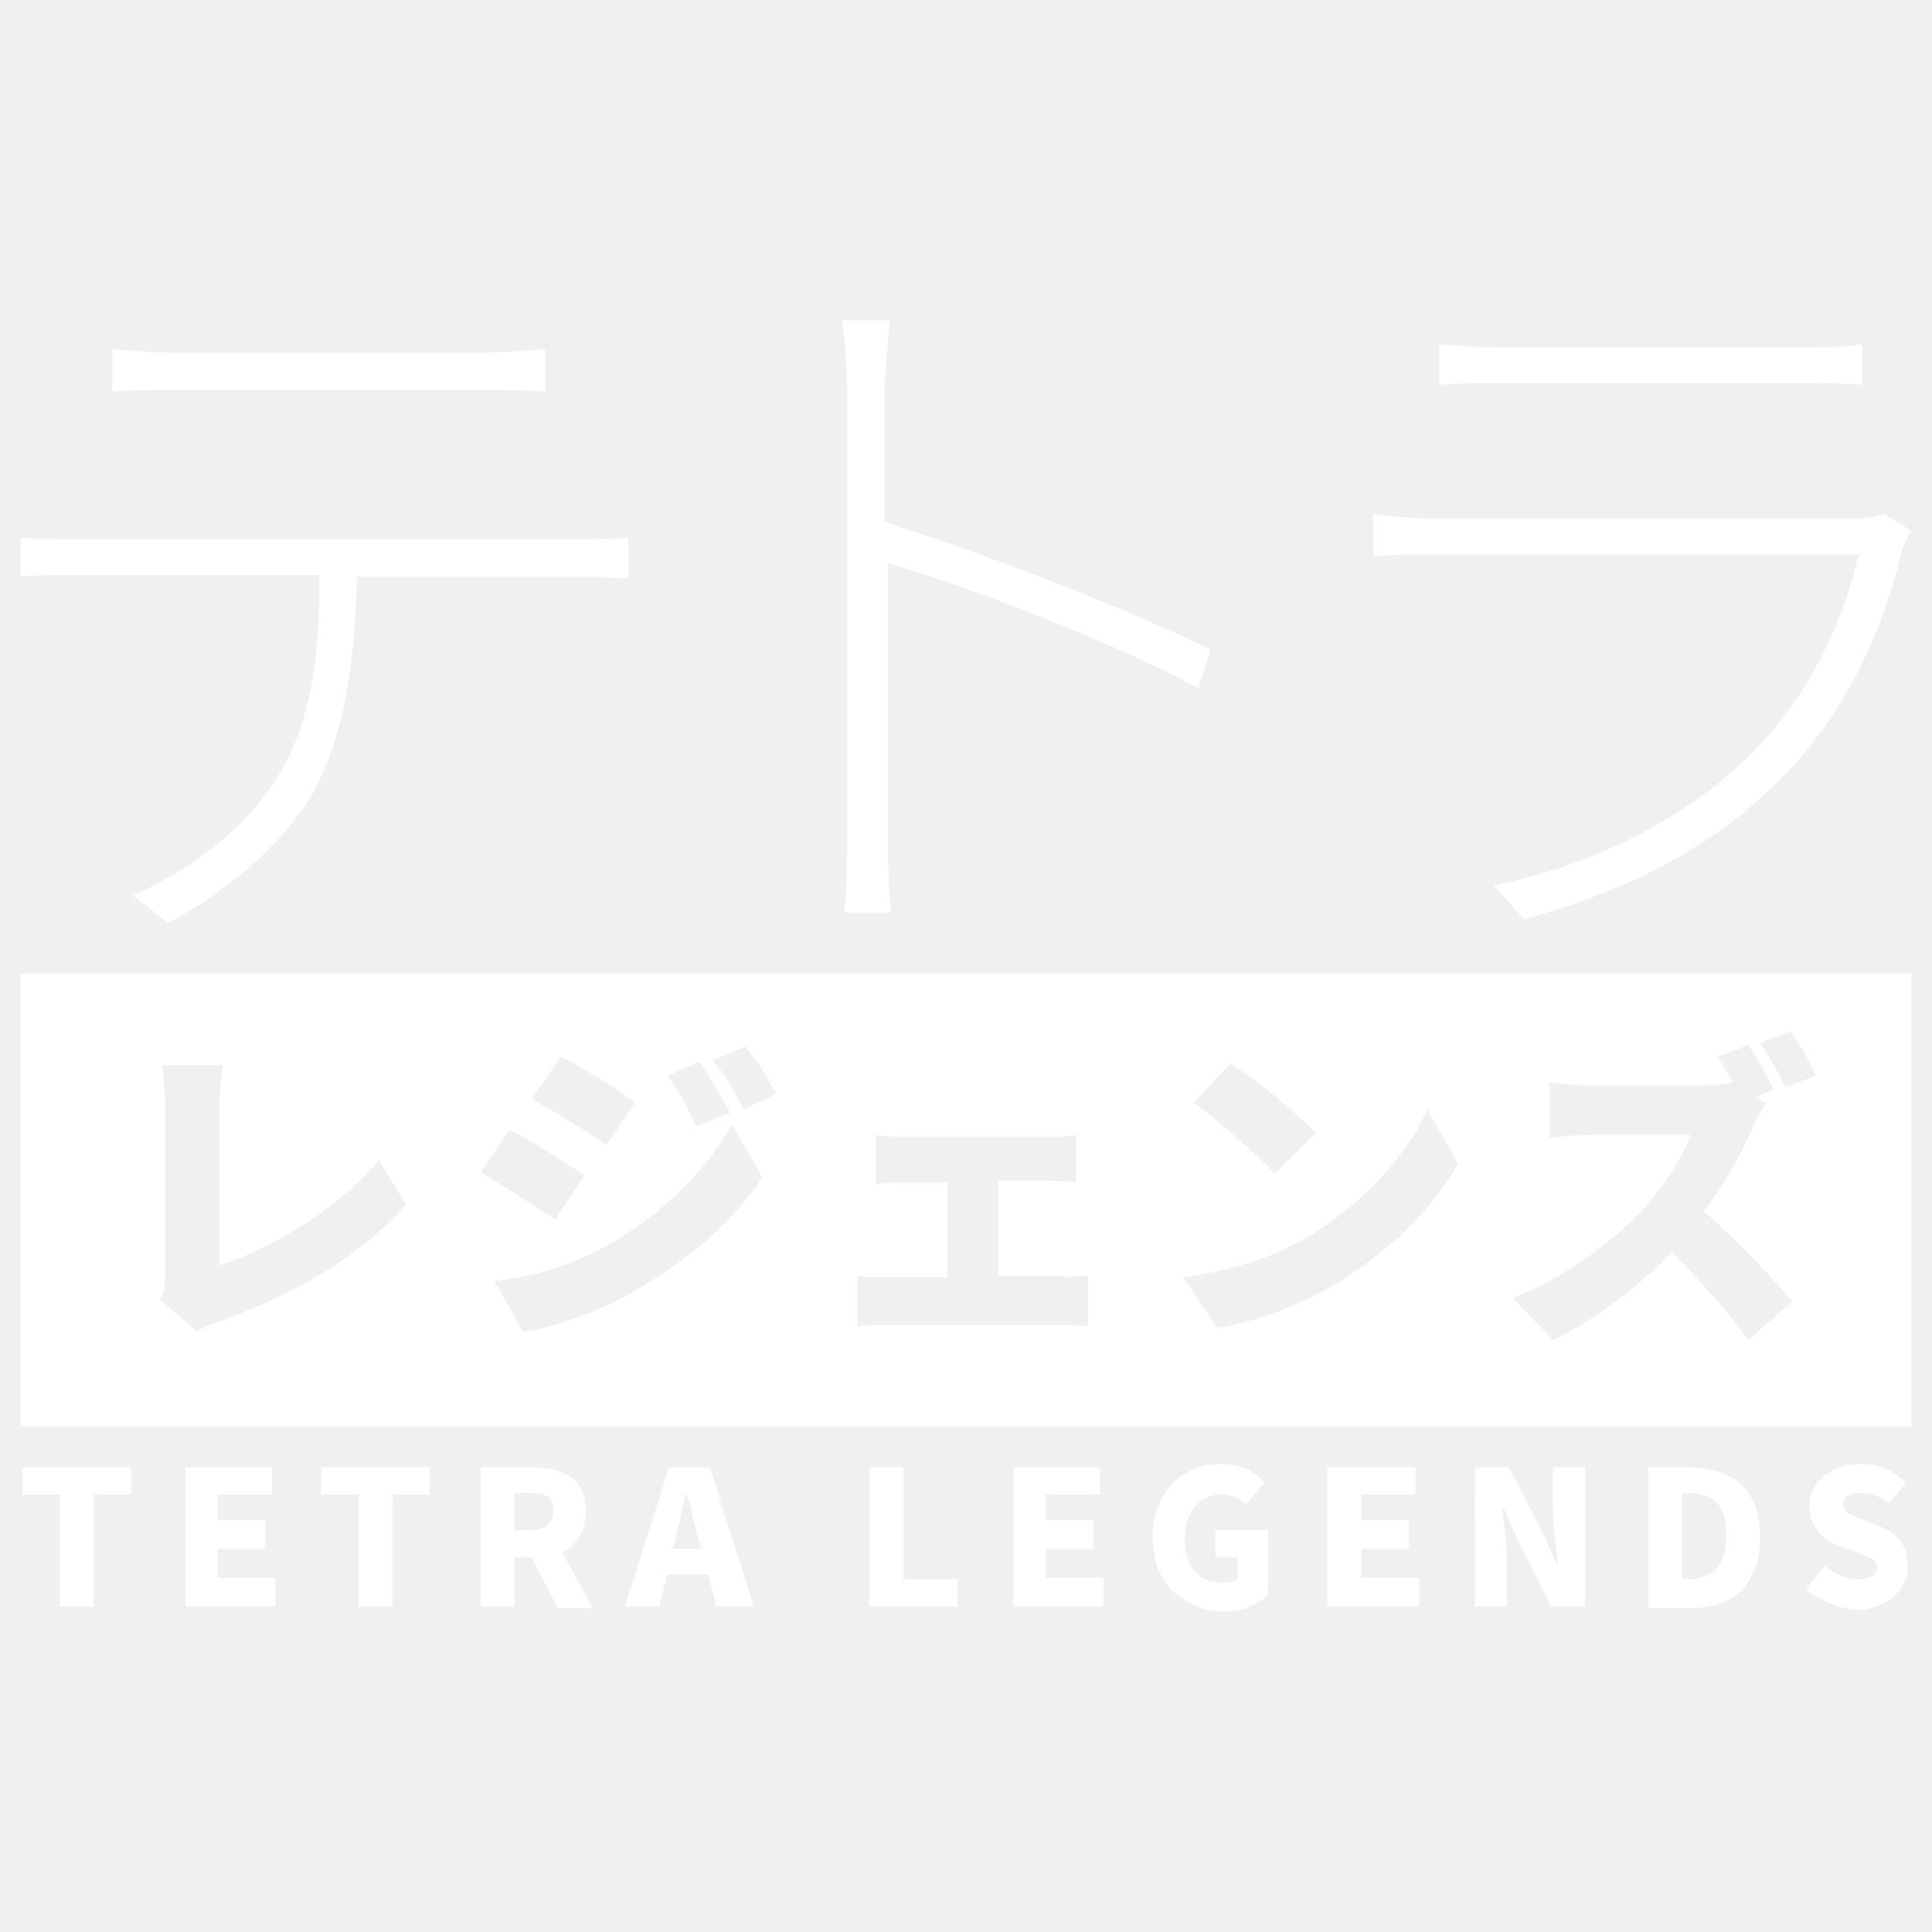
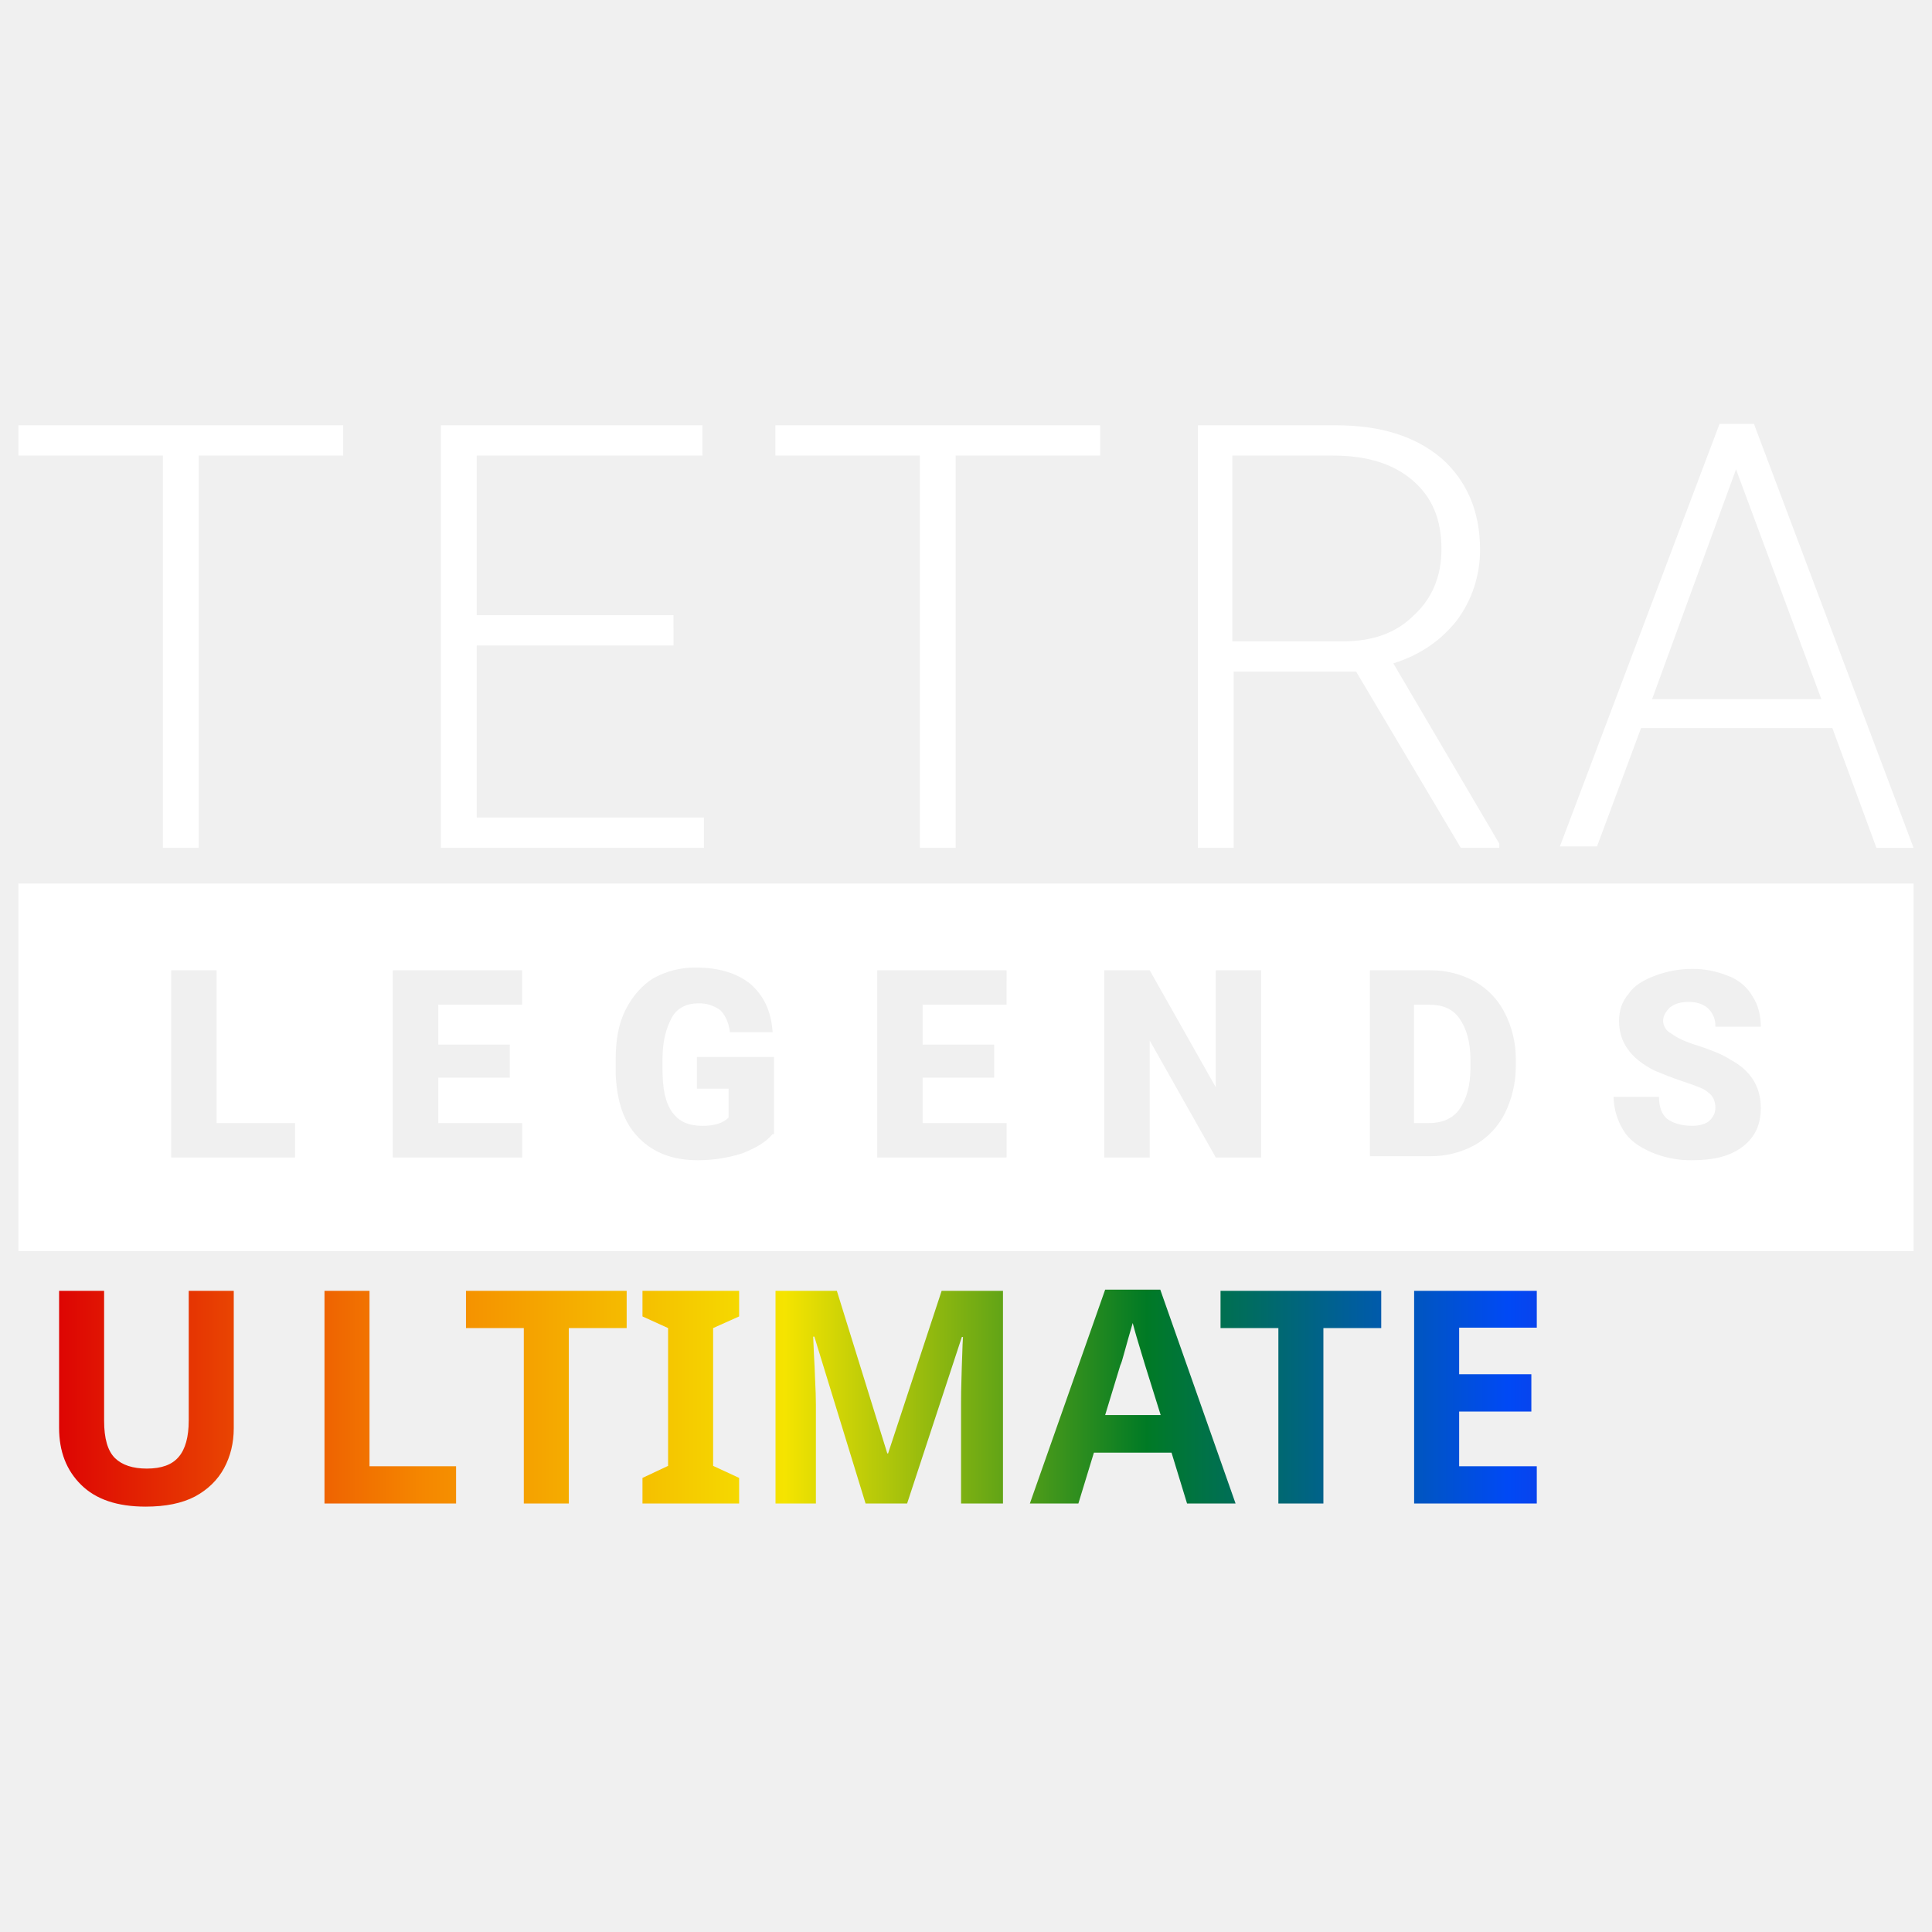
- <svg xmlns="http://www.w3.org/2000/svg" id="Layer_1" data-name="Layer 1" width="1080" height="1080" viewBox="0 0 1080 1080">
+ <svg xmlns="http://www.w3.org/2000/svg" width="100%" height="100%" viewBox="0 0 1080 1080" version="1.1" xml:space="preserve" style="fill-rule:evenodd;clip-rule:evenodd;stroke-linejoin:round;stroke-miterlimit:2;">
+   <g transform="matrix(1,0,0,1,-0.01,-71.8392)">
+     <path d="M798.89,633.48L790.43,633.48L790.43,699.64L798.89,699.64C805.81,699.64 811.97,697.33 815.82,691.95C819.67,686.57 822,678.87 822,668.87L822,664.25C822,654.25 819.69,646.56 815.85,641.17C812.01,635.78 806.58,633.48 798.89,633.48Z" style="fill:white;fill-rule:nonzero;" />
+   </g>
+   <g transform="matrix(1,0,0,1,-0.01,-71.8392)">
+     <path d="M10.3,565.77L10.3,771.19L1069.7,771.19L1069.7,565.77L10.3,565.77ZM164.94,718.88L95.7,718.88L95.7,614.24L121.08,614.24L121.08,699.64L164.94,699.64L164.94,718.88ZM291.88,633.48L245,633.48L245,655.79L285,655.79L285,674.25L245,674.25L245,699.64L291.93,699.64L291.93,718.88L219.56,718.88L219.56,614.24L291.88,614.24L291.88,633.48ZM432.67,705.8L431.91,705.8C428.06,710.41 422.67,713.49 414.98,716.57C407.015,719.089 398.714,720.384 390.36,720.41C376.51,720.41 365.74,716.57 357.28,708.1C348.82,699.63 344.97,688.1 344.2,672.71L344.2,663.48C344.2,653.48 345.74,644.25 349.58,636.55C353.42,628.85 358.82,622.71 364.97,618.86C372.244,614.756 380.469,612.632 388.82,612.7C401.9,612.7 411.9,615.78 419.6,621.94C426.52,628.09 431.14,636.55 431.91,648.86L408.05,648.86C407.29,642.71 404.98,638.86 402.67,636.55C399.117,633.92 394.778,632.567 390.36,632.71C384.2,632.71 378.82,635.02 375.74,640.4C372.66,645.78 370.36,653.48 370.36,663.48L370.36,669.64C370.36,680.41 371.9,688.1 375.74,693.49C379.58,698.88 384.97,701.18 392.67,701.18C399.59,701.18 404.21,699.64 407.29,696.56L407.29,680.41L389.59,680.41L389.59,662.71L432.67,662.71L432.67,705.8ZM562.67,633.48L515.77,633.48L515.77,655.79L555.77,655.79L555.77,674.25L515.77,674.25L515.77,699.64L562.7,699.64L562.7,718.88L490.38,718.88L490.38,614.24L562.7,614.24L562.67,633.48ZM705,718.88L679.64,718.88L642.71,653.48L642.71,718.88L617.32,718.88L617.32,614.24L642.71,614.24L679.64,679.64L679.64,614.24L705,614.24L705,718.88ZM847.36,668.1C847.329,677.175 845.221,686.124 841.2,694.26C837.459,701.729 831.564,707.91 824.28,712C816.728,716.105 808.255,718.225 799.66,718.16L765.81,718.16L765.81,614.24L799.66,614.24C808.255,614.175 816.728,616.295 824.28,620.4C831.559,624.474 837.454,630.637 841.2,638.09C845.218,645.952 847.329,654.651 847.36,663.48L847.36,668.1ZM974.3,712.72C967.38,718.11 958.15,720.41 945.84,720.41C937.908,720.522 930.041,718.95 922.76,715.8C915.83,712.72 910.45,708.87 907.37,703.49C903.98,697.909 902.127,691.529 902,685L927.39,685C927.39,690.39 928.93,695 932.01,697.31C935.09,699.62 939.7,701.16 945.86,701.16C949.7,701.16 953.55,700.39 955.86,698.08C957.777,696.284 958.889,693.787 958.94,691.16C958.94,687.31 957.4,684.23 955.09,682.7C952.78,680.39 948.17,678.85 941.24,676.54C934.31,674.23 928.93,671.93 925.08,670.39C911.24,663.46 905.08,654.23 905.08,642.69C905.08,636.53 906.62,631.92 910.47,627.3C913.54,622.69 918.93,619.61 925.08,617.3C931.717,614.771 938.758,613.466 945.86,613.45C952.716,613.387 959.517,614.696 965.86,617.3C971.712,619.357 976.631,623.456 979.71,628.84C982.79,633.46 984.33,639.61 984.33,645.77L958.92,645.77C959.101,642.045 957.702,638.412 955.07,635.77C952.76,633.46 948.91,631.92 944.3,631.92C939.69,631.92 936.6,632.69 933.53,635C931.22,637.3 929.68,639.61 929.68,642.69C929.85,645.66 931.622,648.314 934.3,649.61C937.37,651.92 941.99,654.23 949.68,656.54C956.61,658.85 962.76,661.15 967.38,664.23C978.92,670.39 984.31,679.62 984.31,691.16C984.31,700.41 981.23,707.34 974.3,712.72Z" style="fill:white;fill-rule:nonzero;" />
+   </g>
+   <g transform="matrix(1,0,0,1,-0.01,-71.8392)">
+     <path d="M191.86,326.5L111.08,326.5L111.08,545.77L91.08,545.77L91.08,326.5L10.3,326.5L10.3,309.58L191.86,309.58L191.86,326.5Z" style="fill:white;fill-rule:nonzero;" />
+   </g>
+   <g transform="matrix(1,0,0,1,-0.01,-71.8392)">
+     <path d="M376.51,432.67L266.51,432.67L266.51,528.84L393.51,528.84L393.51,545.77L246.49,545.77L246.49,309.58L392.67,309.58L392.67,326.5L266.49,326.5L266.49,415.75L376.49,415.75L376.51,432.67Z" style="fill:white;fill-rule:nonzero;" />
+   </g>
+   <g transform="matrix(1,0,0,1,-0.01,-71.8392)">
+     <path d="M615,326.5L534.23,326.5L534.23,545.77L514.23,545.77L514.23,326.5L433.44,326.5L433.44,309.58L615,309.58L615,326.5Z" style="fill:white;fill-rule:nonzero;" />
+   </g>
+   <g transform="matrix(1,0,0,1,-0.01,-71.8392)">
+     <path d="M758.11,447.29L689.64,447.29L689.64,545.77L669.64,545.77L669.64,309.58L746.57,309.58C771.96,309.58 791.2,315.73 805.81,328.04C819.66,340.35 827.36,357.28 827.36,378.82C827.507,393.225 822.91,407.285 814.28,418.82C805.04,430.36 793.5,438.05 778.89,442.67L838.13,543.45L838.13,545.76L816.58,545.76L758.11,447.29ZM688.87,430.37L750.42,430.37C767.35,430.37 780.42,425.75 790.42,415.75C800.42,406.52 805.8,394.21 805.8,378.82C805.8,361.89 800.42,349.58 789.65,340.35C778.88,331.12 764.27,326.5 745,326.5L688.87,326.5L688.87,430.37Z" style="fill:white;fill-rule:nonzero;" />
+   </g>
+   <g transform="matrix(1,0,0,1,-0.01,-71.8392)">
+     <path d="M1024.31,478.84L917.37,478.84L892.75,545L872,545L961.24,308.81L980.48,308.81L1069.72,545.81L1048.95,545.81L1024.31,478.84ZM923.53,462.68L1018.16,462.68L970.46,334.2L923.53,462.68Z" style="fill:white;fill-rule:nonzero;" />
+   </g>
+   <g transform="matrix(13.8867,0,0,13.8867,-1706.93,-8000.63)">
+     <text x="124.28px" y="636.662px" style="font-family:'Tahoma-Bold', 'Tahoma', sans-serif;font-weight:700;font-size:12px;fill:url(#_Linear1);">U<tspan x="134.903px 143.528px 152.633px 160.192px 172.667px 182.639px 191.745px " y="636.662px 636.662px 636.662px 636.662px 636.662px 636.662px 636.662px ">LTIMATE</tspan>
+     </text>
+   </g>
  <defs>
-     <style>.cls-1{fill:#fff;}</style>
+     <linearGradient id="_Linear1" x1="0" y1="0" x2="1" y2="0" gradientUnits="userSpaceOnUse" gradientTransform="matrix(73.4883,0,0,8.90625,125.059,632.391)">
+       <stop offset="0" style="stop-color:rgb(221,3,3);stop-opacity:1" />
+       <stop offset="0.2" style="stop-color:rgb(245,135,0);stop-opacity:1" />
+       <stop offset="0.4" style="stop-color:rgb(245,228,0);stop-opacity:1" />
+       <stop offset="0.6" style="stop-color:rgb(0,122,37);stop-opacity:1" />
+       <stop offset="0.8" style="stop-color:rgb(0,73,245);stop-opacity:1" />
+       <stop offset="1" style="stop-color:rgb(117,0,138);stop-opacity:1" />
+     </linearGradient>
  </defs>
-   <path class="cls-1" d="M320.89,301.44c8.53,0,19.92,0,30.35-.95v22.77c-8.54,0-19.92-.95-30.35-.95H199.47c-.94,46.48-6.63,87.27-23.71,119.52-15.18,27.5-47.43,56-81.57,74L74.27,500.64c34.15-15.18,64.5-38.89,81.57-67.35,19-31.3,22.77-69.24,22.77-111.93H45.81c-12.33,0-22.76,0-34.15.95V300.49c11.39.95,20.87.95,34.15.95ZM97,218c-13.28,0-24.66,0-34.14.95V195.21c11.38.95,20.86,1.89,34.14,1.89H268.72c10.43,0,24.66-.94,36-1.89v23.71c-11.38-.95-25.61-.95-36-.95Z" />
-   <path class="cls-1" d="M670,384.91c-46.48-25.61-126.16-56-173.58-70.19V465.54c0,14.23,0,33.2,1.89,44.58H471.71c1.89-11.38,1.89-29.4,1.89-44.58V218.92a303.73,303.73,0,0,0-2.84-39.84h26.56c-.95,11.38-2.85,30.35-2.85,39.84v73c55,17.07,133.74,47.42,182.12,71.14Z" />
-   <path class="cls-1" d="M1068.34,296.7c-1.9,2.85-3.8,7.59-4.75,9.49-9.48,41.73-29.4,87.26-60.7,121.41-45.53,49.32-97.7,71.14-150.82,86.32l-17.07-19c56.91-11.38,111.92-38.89,149.86-79.67,27.51-29.41,46.48-70.19,54.07-105.29H803.69c-9.48,0-22.76,0-36,.95V287.21a271.71,271.71,0,0,0,36,2.85h230.5c7.59,0,15.17-.95,19-2.85ZM804.64,192.36c10.44.95,20.87,1.9,34.15,1.9h167.89c13.28,0,24.66,0,34.15-1.9v22.77c-9.49-.95-20.87-.95-34.15-.95H838.79c-12.33,0-22.77,0-34.15.95Z" />
-   <path class="cls-1" d="M11.66,544.27V797.53H1068.34V544.27ZM688,594.54c13.28,8.54,37,27.51,47.43,38.89L712.63,656.2c-9.48-10.44-32.25-30.36-45.53-39.84Zm-296.89-.95c5.69,8.54,12.33,19.92,17.07,28.46l-19,7.59c-5.69-12.33-8.53-18-16.12-28.46Zm-77.78-2.84c12.33,5.69,31.3,18,41.74,25.61l-16.13,23.71c-10.43-7.59-29.4-19-41.74-25.61Zm-190.66,148c-2.84.95-7.58,1.9-12.33,5.69l-20.87-18c2.85-5.69,2.85-8.54,2.85-13.28V618.25a157.16,157.16,0,0,0-1.9-22.76h34.15c-1,8.54-1.9,15.18-1.9,22.76v89.17c26.56-8.54,65.45-30.36,89.17-58.81L227,673.27C201.37,702.67,164.38,723.54,122.64,738.72Zm162.2-107.19c13.28,6.64,32.25,19,41.74,25.61l-16.13,24.67c-11.38-7.59-29.4-19-41.73-26.56Zm68.3,91.06c-18,10.44-44.58,19.92-60.71,21.82L276.31,716A159,159,0,0,0,338,697c31.3-17.07,56.91-42.68,71.14-68.29l17.08,29.4C409.1,683.7,383.49,705.52,353.14,722.59Zm62.6-102.44c-6.64-12.33-9.48-18-17.07-27.51l18-7.58c6.64,7.58,13.28,19,17.07,26.55ZM608.29,741.56c-3.79-.94-11.38-.94-14.22-.94H495.42a98.49,98.49,0,0,0-16.13.94V713.11c4.75.95,11.39.95,16.13.95h34.15V660.94H504.9c-4.74,0-11.38,0-15.17.95V634.38c3.79,1,10.43,1,15.17,1h81.58c4.74,0,10.43,0,15.17-1v26.56c-4.74,0-10.43-1-15.17-1H558v53.12h36.05v.95c5.69,0,10.43-.95,14.22-.95ZM744.88,718.8c-18,10.43-41.73,19.92-64.5,23.71l-19-28.45c27.51-3.8,50.28-11.39,68.3-21.82,32.25-19,56.91-46.48,68.29-72.09l17.08,30.35C800.85,676.12,775.24,700.78,744.88,718.8Zm232.4,30.35C965.89,733,950.72,716,934.59,699.83c-19,19.92-42.68,37.94-66.4,49.32l-22.76-23.71c29.4-10.43,57.86-33.2,74-50.27,11.38-13.28,21.81-29.41,25.61-40.79h-56a136,136,0,0,0-22.76,1.9V605a219.7,219.7,0,0,0,22.76,1.9h59.76a93,93,0,0,0,19.92-1.9l-8.54-14.22,17.08-6.64c4.74,6.64,11.38,19,14.22,24.66l-10.43,4.74,6.64,2.85c-1.9,1.89-5.69,8.53-7.59,13.28a231.36,231.36,0,0,1-27.51,47.42,600.22,600.22,0,0,1,49.33,50.28Zm20.86-141.33c-3.79-7.59-9.48-18-14.22-24.66l17.07-6.64a165.26,165.26,0,0,1,14.23,24.66Z" />
-   <path class="cls-1" d="M33.48,835.47H12.61V820.29H73.32v15.18H52.45v62.6h-19Z" />
-   <path class="cls-1" d="M102.72,820.29h49.33v15.18H121.69V849.7h26.56v16.12H121.69V882H154v16.12H103.67V820.29Z" />
-   <path class="cls-1" d="M200.42,835.47H179.56V820.29h60.7v15.18H219.39v62.6h-19Z" />
-   <path class="cls-1" d="M311.4,898.07l-14.23-27.5h-9.48v27.5h-19V820.29h28.45c17.08,0,30.36,5.69,30.36,24.66,0,11.39-5.69,19-13.28,22.77L331.32,899H311.4Zm-23.71-42.68h8.54c8.53,0,13.28-3.8,13.28-11.38s-4.75-9.49-13.28-9.49h-8.54Z" />
-   <path class="cls-1" d="M395.82,880.05H373.06l-4.75,18h-19L374,820.29h22.76l24.66,77.78H400.56ZM392,865.82l-1.9-6.64c-1.9-7.59-3.79-17.07-6.64-24.66h0c-1.9,8.54-3.79,17.07-5.69,24.66l-1.9,6.64Z" />
-   <path class="cls-1" d="M485.93,820.29h19V882.9h30.36v15.17H485.93Z" />
-   <path class="cls-1" d="M565.61,820.29h49.32v15.18H584.58V849.7h26.56v16.12H584.58V882h32.25v16.12H566.56V820.29Z" />
-   <path class="cls-1" d="M644.34,859.18c0-25.61,17.07-40.78,37.94-40.78,11.38,0,19.92,4.74,24.66,10.43l-10.43,12.33c-3.8-3.79-7.59-5.69-14.23-5.69-11.38,0-19.92,9.48-19.92,24.66s6.64,24.66,21.82,24.66a18,18,0,0,0,7.59-1.89V870.57H679.44V855.39h29.4v36c-5.69,5.69-15.18,9.49-25.61,9.49C661.41,899,644.34,885.74,644.34,859.18Z" />
-   <path class="cls-1" d="M742,820.29h49.32v15.18H761V849.7h26.56v16.12H761V882h32.25v16.12H742Z" />
-   <path class="cls-1" d="M824.56,820.29h19l19,37,7.59,17.07H871c-.95-8.54-2.85-19.92-2.85-28.46V820.29h18v77.78h-19l-19-37.94-7.58-17.07h-1c1,8.53,2.84,19,2.84,28.45v26.56h-18Z" />
-   <path class="cls-1" d="M921.31,820.29h22.77c23.71,0,39.84,11.39,39.84,38.89S967.79,899,945,899H921.31Zm21.82,62.61c12.33,0,21.81-5.69,21.81-24.67s-8.53-23.71-21.81-23.71h-2.85V882.9Z" />
-   <path class="cls-1" d="M1009.53,888.59,1020,875.31c5.69,4.74,12.33,7.59,19,7.59s10.43-2.85,10.43-6.64c0-4.75-4.74-5.69-11.38-8.54l-10.43-3.79c-8.54-2.85-16.13-10.44-16.13-21.82,0-13.28,11.39-23.71,28.46-23.71a36.65,36.65,0,0,1,25.61,10.43L1056,840.21a25.76,25.76,0,0,0-16.12-5.69c-5.69,0-9.49,1.9-9.49,6.64s4.75,5.69,11.39,8.54l9.48,3.79c9.49,3.8,15.18,10.44,15.18,21.82,0,13.28-11.38,24.66-29.41,24.66A57,57,0,0,1,1009.53,888.59Z" />
</svg>
